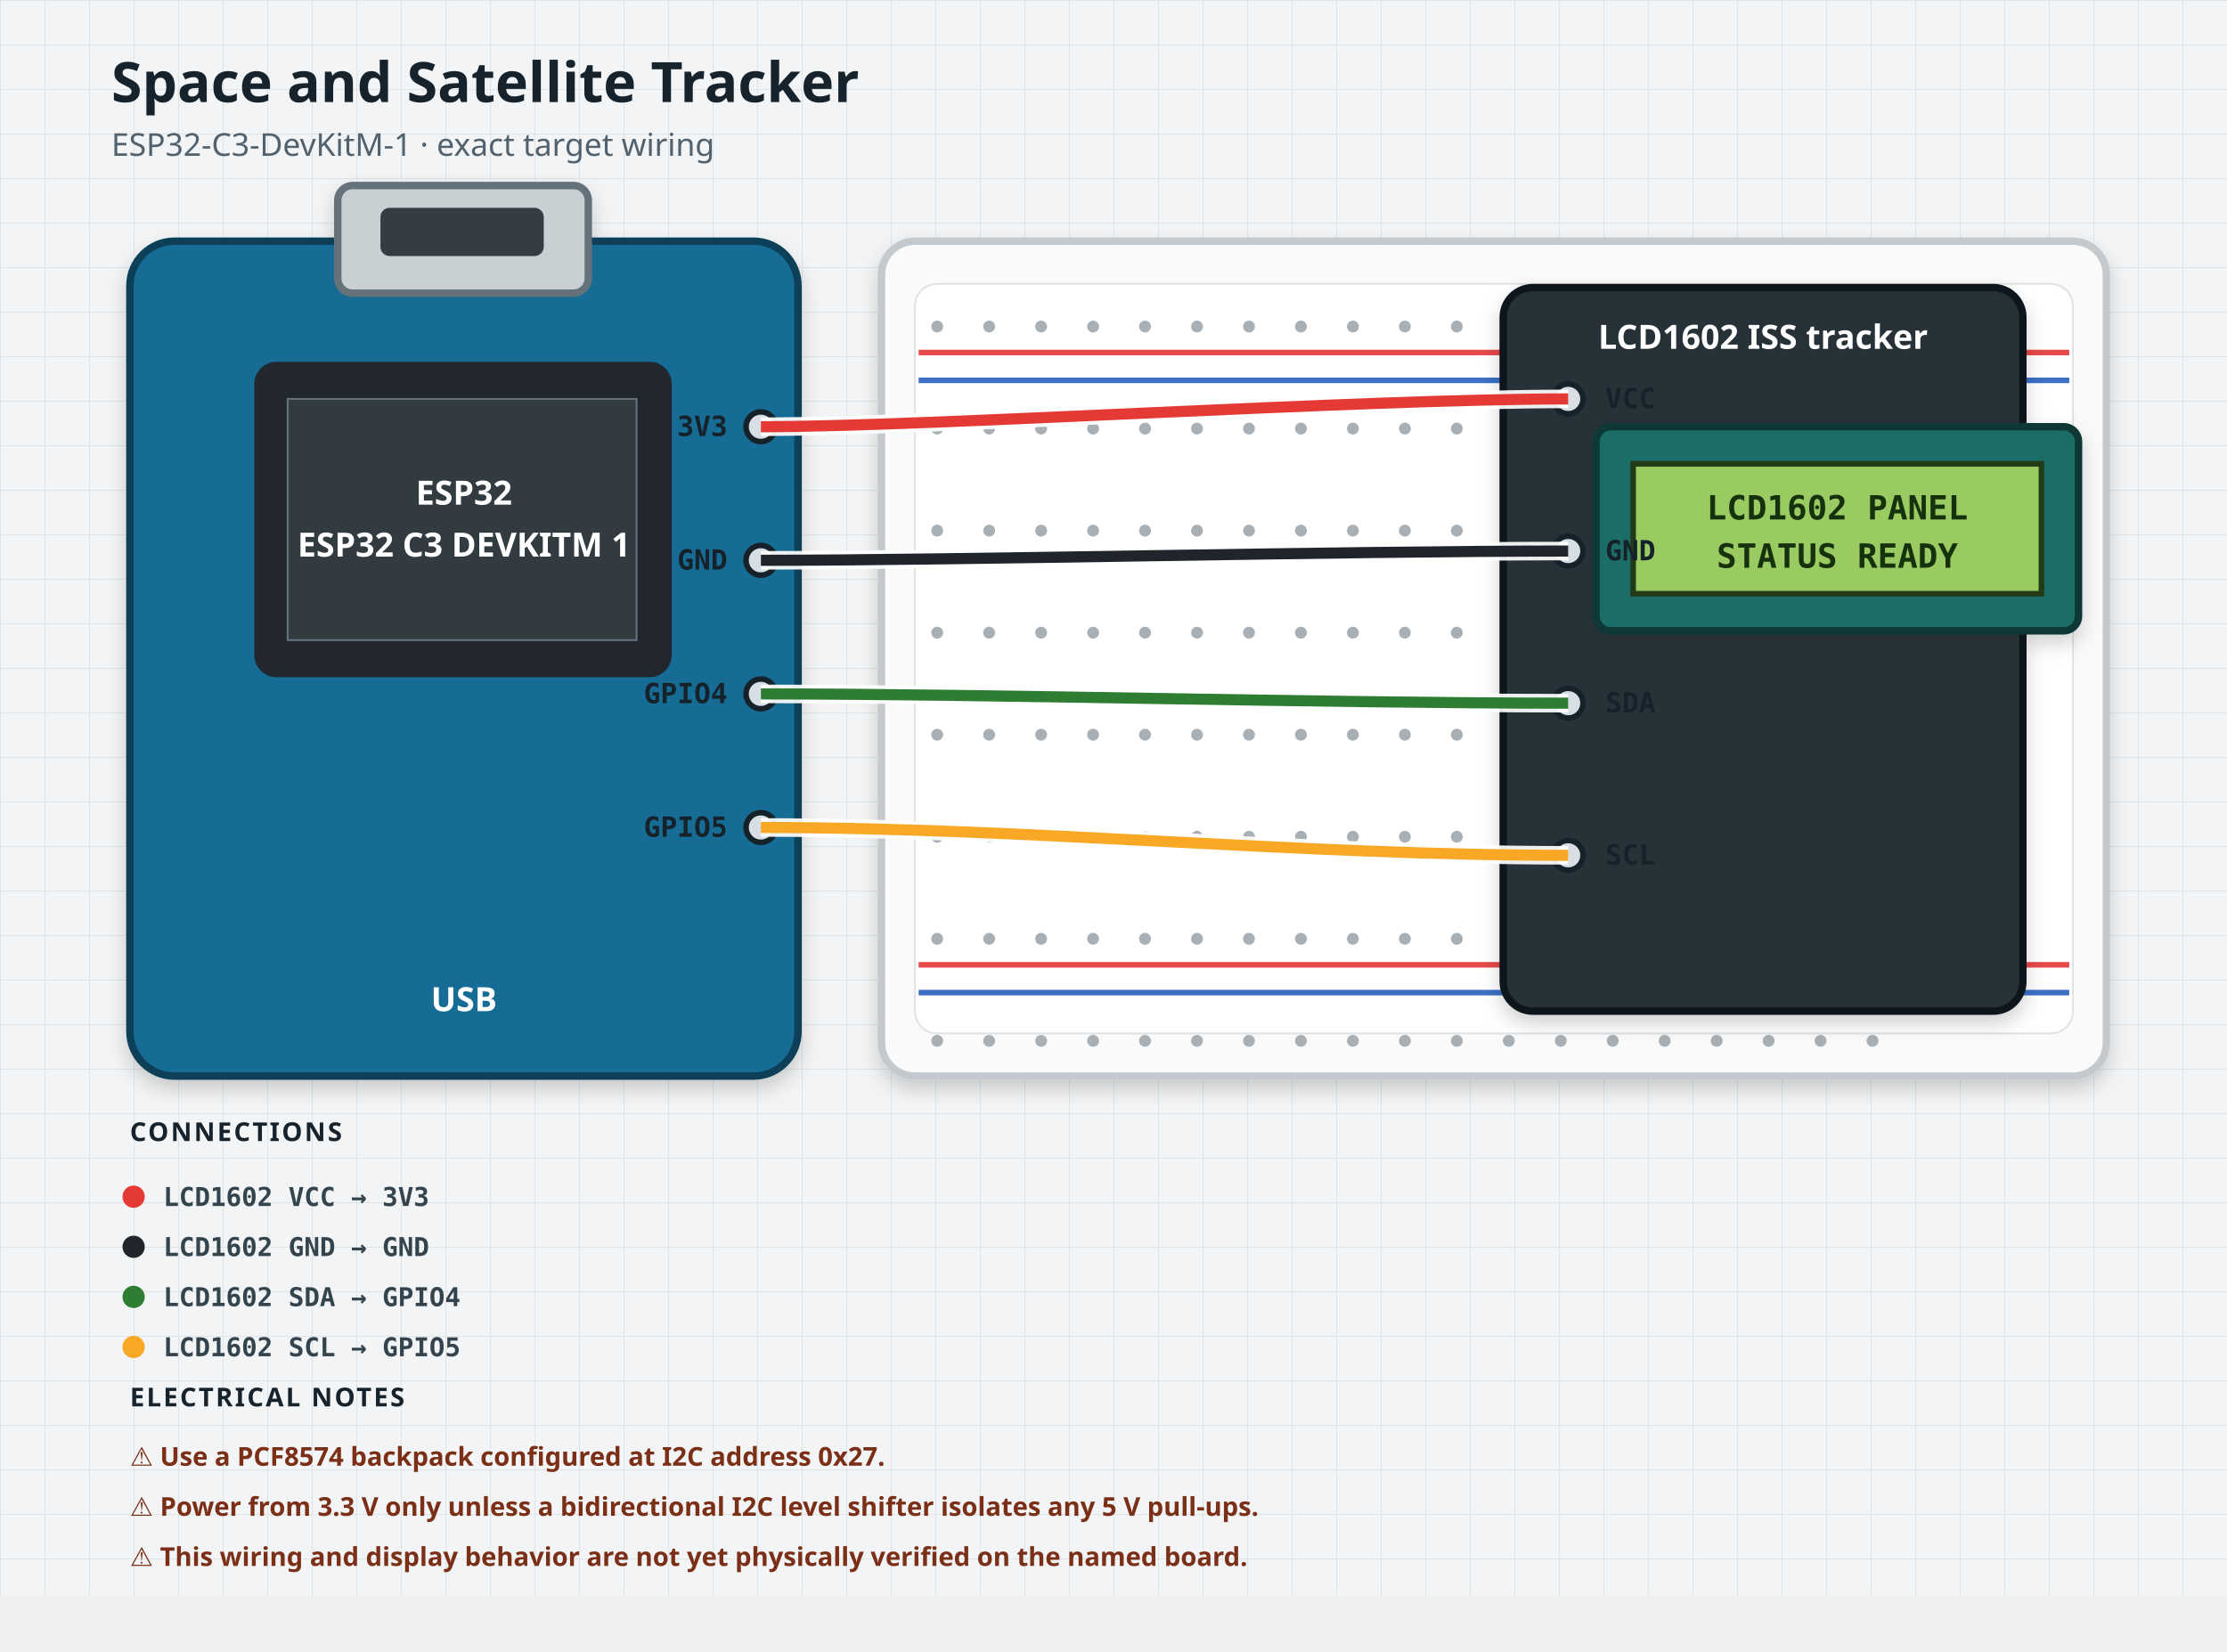
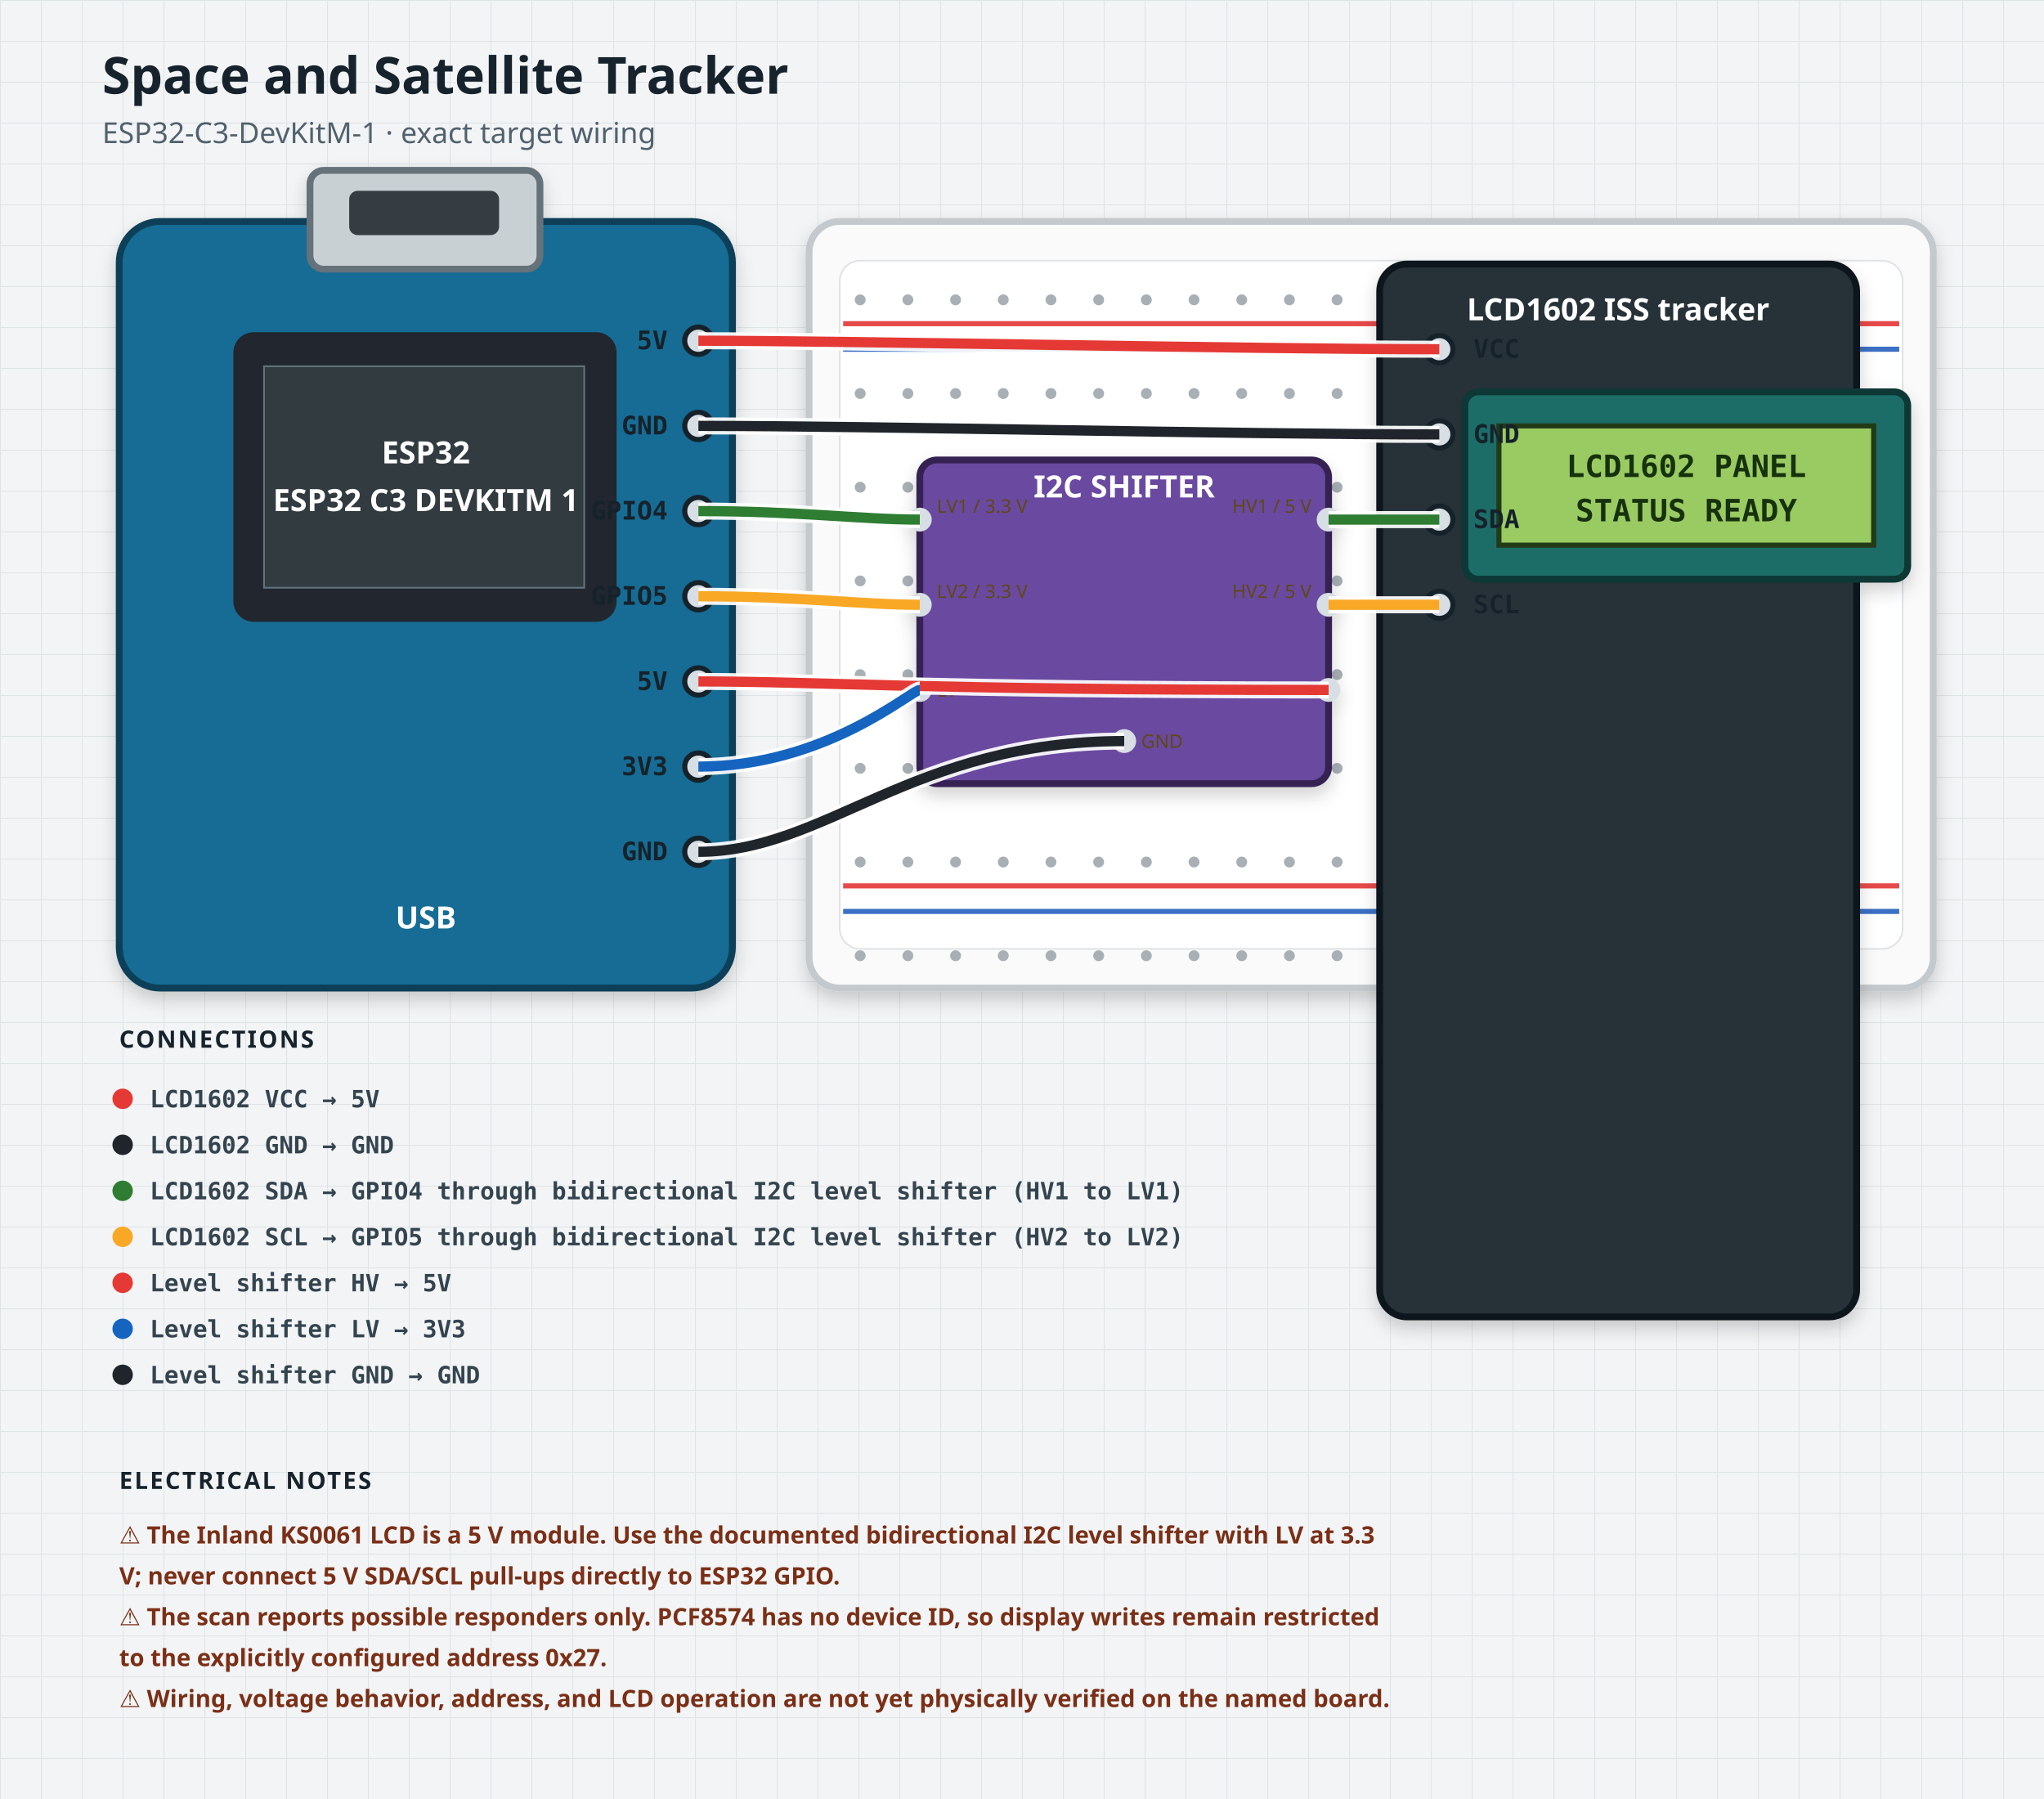
- <svg xmlns="http://www.w3.org/2000/svg" viewBox="0 0 1200 890" role="img" aria-labelledby="title desc">
+ <svg xmlns="http://www.w3.org/2000/svg" viewBox="0 0 1200 1056" role="img" aria-labelledby="title desc">
  <style>.heading{font:700 30px system-ui;fill:#17232c}.sub{font:500 17px system-ui;fill:#51616d}.board{font:700 18px system-ui;fill:white}.pin{font:700 15px ui-monospace,monospace;fill:#17232c}.section{font:700 14px system-ui;fill:#17232c;letter-spacing:.08em}.connection{font:600 14px ui-monospace,monospace;fill:#34444f}.warning{font:650 14px system-ui;fill:#7a2f16}.resistor{font:700 12px ui-monospace,monospace;fill:#5d4a18}.tiny{font:11px system-ui;fill:#5d4a18}</style>
  <defs>
    <pattern id="grid" width="24" height="24" patternUnits="userSpaceOnUse">
      <path d="M24 0H0V24" fill="none" stroke="#dfe4e7" stroke-width="1" />
    </pattern>
    <filter id="shadow">
      <feDropShadow dx="0" dy="5" stdDeviation="5" flood-opacity=".18" />
    </filter>
  </defs>
-   <rect width="1200" height="860" fill="#f2f4f5" />
-   <rect width="1200" height="860" fill="url(#grid)" />
+   <rect width="1200" height="1056" fill="#f2f4f5" />
+   <rect width="1200" height="1056" fill="url(#grid)" />
  <text x="60" y="55" class="heading">Space and Satellite Tracker</text>
  <text x="60" y="84" class="sub">ESP32-C3-DevKitM-1 · exact target wiring</text>
  <g filter="url(#shadow)">
    <rect x="70" y="130" width="360" height="450" rx="24" fill="#146c94" stroke="#0b3f59" stroke-width="4" />
    <rect x="182" y="100" width="135" height="58" rx="8" fill="#c9d0d4" stroke="#65727a" stroke-width="4" />
    <rect x="205" y="112" width="88" height="26" rx="5" fill="#343c42" />
    <rect x="137" y="195" width="225" height="170" rx="12" fill="#20282e" />
    <path d="M155 215h188v130H155z" fill="#303a41" stroke="#64727b" />
    <text x="250" y="272" text-anchor="middle" class="board">ESP32</text>
    <text x="250" y="300" text-anchor="middle" class="board">ESP32 C3 DEVKITM 1</text>
    <text x="250" y="545" text-anchor="middle" class="board">USB</text>
-     <circle cx="410" cy="230" r="8" fill="#d7dee4" stroke="#17232c" stroke-width="3" />
-     <text x="392" y="235" text-anchor="end" class="pin">3V3</text>
-     <circle cx="410" cy="302" r="8" fill="#d7dee4" stroke="#17232c" stroke-width="3" />
-     <text x="392" y="307" text-anchor="end" class="pin">GND</text>
-     <circle cx="410" cy="374" r="8" fill="#d7dee4" stroke="#17232c" stroke-width="3" />
-     <text x="392" y="379" text-anchor="end" class="pin">GPIO4</text>
-     <circle cx="410" cy="446" r="8" fill="#d7dee4" stroke="#17232c" stroke-width="3" />
-     <text x="392" y="451" text-anchor="end" class="pin">GPIO5</text>
+     <circle cx="410" cy="200" r="8" fill="#d7dee4" stroke="#17232c" stroke-width="3" />
+     <text x="392" y="205" text-anchor="end" class="pin">5V</text>
+     <circle cx="410" cy="250" r="8" fill="#d7dee4" stroke="#17232c" stroke-width="3" />
+     <text x="392" y="255" text-anchor="end" class="pin">GND</text>
+     <circle cx="410" cy="300" r="8" fill="#d7dee4" stroke="#17232c" stroke-width="3" />
+     <text x="392" y="305" text-anchor="end" class="pin">GPIO4</text>
+     <circle cx="410" cy="350" r="8" fill="#d7dee4" stroke="#17232c" stroke-width="3" />
+     <text x="392" y="355" text-anchor="end" class="pin">GPIO5</text>
+     <circle cx="410" cy="400" r="8" fill="#d7dee4" stroke="#17232c" stroke-width="3" />
+     <text x="392" y="405" text-anchor="end" class="pin">5V</text>
+     <circle cx="410" cy="450" r="8" fill="#d7dee4" stroke="#17232c" stroke-width="3" />
+     <text x="392" y="455" text-anchor="end" class="pin">3V3</text>
+     <circle cx="410" cy="500" r="8" fill="#d7dee4" stroke="#17232c" stroke-width="3" />
+     <text x="392" y="505" text-anchor="end" class="pin">GND</text>
  </g>
  <g filter="url(#shadow)">
    <rect x="475" y="130" width="660" height="450" rx="18" fill="#fafafa" stroke="#c3c9cd" stroke-width="4" />
    <rect x="493" y="153" width="624" height="404" rx="12" fill="#fff" stroke="#e0e3e5" />
    <circle cx="505" cy="176" r="3.2" fill="#a8b0b5" />
    <circle cx="533" cy="176" r="3.2" fill="#a8b0b5" />
    <circle cx="561" cy="176" r="3.2" fill="#a8b0b5" />
    <circle cx="589" cy="176" r="3.2" fill="#a8b0b5" />
    <circle cx="617" cy="176" r="3.2" fill="#a8b0b5" />
    <circle cx="645" cy="176" r="3.2" fill="#a8b0b5" />
    <circle cx="673" cy="176" r="3.2" fill="#a8b0b5" />
    <circle cx="701" cy="176" r="3.2" fill="#a8b0b5" />
    <circle cx="729" cy="176" r="3.2" fill="#a8b0b5" />
    <circle cx="757" cy="176" r="3.2" fill="#a8b0b5" />
    <circle cx="785" cy="176" r="3.2" fill="#a8b0b5" />
    <circle cx="813" cy="176" r="3.2" fill="#a8b0b5" />
    <circle cx="841" cy="176" r="3.2" fill="#a8b0b5" />
    <circle cx="869" cy="176" r="3.2" fill="#a8b0b5" />
    <circle cx="897" cy="176" r="3.2" fill="#a8b0b5" />
    <circle cx="925" cy="176" r="3.2" fill="#a8b0b5" />
    <circle cx="953" cy="176" r="3.2" fill="#a8b0b5" />
    <circle cx="981" cy="176" r="3.2" fill="#a8b0b5" />
    <circle cx="1009" cy="176" r="3.2" fill="#a8b0b5" />
    <circle cx="505" cy="231" r="3.2" fill="#a8b0b5" />
    <circle cx="533" cy="231" r="3.2" fill="#a8b0b5" />
    <circle cx="561" cy="231" r="3.2" fill="#a8b0b5" />
    <circle cx="589" cy="231" r="3.2" fill="#a8b0b5" />
    <circle cx="617" cy="231" r="3.2" fill="#a8b0b5" />
    <circle cx="645" cy="231" r="3.2" fill="#a8b0b5" />
    <circle cx="673" cy="231" r="3.2" fill="#a8b0b5" />
    <circle cx="701" cy="231" r="3.2" fill="#a8b0b5" />
    <circle cx="729" cy="231" r="3.2" fill="#a8b0b5" />
    <circle cx="757" cy="231" r="3.2" fill="#a8b0b5" />
    <circle cx="785" cy="231" r="3.2" fill="#a8b0b5" />
    <circle cx="813" cy="231" r="3.2" fill="#a8b0b5" />
    <circle cx="841" cy="231" r="3.2" fill="#a8b0b5" />
    <circle cx="869" cy="231" r="3.2" fill="#a8b0b5" />
    <circle cx="897" cy="231" r="3.2" fill="#a8b0b5" />
    <circle cx="925" cy="231" r="3.2" fill="#a8b0b5" />
    <circle cx="953" cy="231" r="3.2" fill="#a8b0b5" />
    <circle cx="981" cy="231" r="3.2" fill="#a8b0b5" />
    <circle cx="1009" cy="231" r="3.2" fill="#a8b0b5" />
    <circle cx="505" cy="286" r="3.2" fill="#a8b0b5" />
    <circle cx="533" cy="286" r="3.2" fill="#a8b0b5" />
    <circle cx="561" cy="286" r="3.2" fill="#a8b0b5" />
    <circle cx="589" cy="286" r="3.2" fill="#a8b0b5" />
    <circle cx="617" cy="286" r="3.2" fill="#a8b0b5" />
    <circle cx="645" cy="286" r="3.2" fill="#a8b0b5" />
    <circle cx="673" cy="286" r="3.2" fill="#a8b0b5" />
    <circle cx="701" cy="286" r="3.2" fill="#a8b0b5" />
    <circle cx="729" cy="286" r="3.2" fill="#a8b0b5" />
    <circle cx="757" cy="286" r="3.2" fill="#a8b0b5" />
    <circle cx="785" cy="286" r="3.2" fill="#a8b0b5" />
    <circle cx="813" cy="286" r="3.2" fill="#a8b0b5" />
    <circle cx="841" cy="286" r="3.2" fill="#a8b0b5" />
    <circle cx="869" cy="286" r="3.2" fill="#a8b0b5" />
    <circle cx="897" cy="286" r="3.2" fill="#a8b0b5" />
    <circle cx="925" cy="286" r="3.2" fill="#a8b0b5" />
    <circle cx="953" cy="286" r="3.2" fill="#a8b0b5" />
    <circle cx="981" cy="286" r="3.2" fill="#a8b0b5" />
    <circle cx="1009" cy="286" r="3.2" fill="#a8b0b5" />
    <circle cx="505" cy="341" r="3.2" fill="#a8b0b5" />
    <circle cx="533" cy="341" r="3.2" fill="#a8b0b5" />
    <circle cx="561" cy="341" r="3.2" fill="#a8b0b5" />
    <circle cx="589" cy="341" r="3.2" fill="#a8b0b5" />
    <circle cx="617" cy="341" r="3.2" fill="#a8b0b5" />
    <circle cx="645" cy="341" r="3.2" fill="#a8b0b5" />
    <circle cx="673" cy="341" r="3.2" fill="#a8b0b5" />
    <circle cx="701" cy="341" r="3.2" fill="#a8b0b5" />
    <circle cx="729" cy="341" r="3.2" fill="#a8b0b5" />
    <circle cx="757" cy="341" r="3.2" fill="#a8b0b5" />
    <circle cx="785" cy="341" r="3.2" fill="#a8b0b5" />
    <circle cx="813" cy="341" r="3.2" fill="#a8b0b5" />
    <circle cx="841" cy="341" r="3.2" fill="#a8b0b5" />
    <circle cx="869" cy="341" r="3.2" fill="#a8b0b5" />
    <circle cx="897" cy="341" r="3.2" fill="#a8b0b5" />
    <circle cx="925" cy="341" r="3.2" fill="#a8b0b5" />
    <circle cx="953" cy="341" r="3.2" fill="#a8b0b5" />
    <circle cx="981" cy="341" r="3.2" fill="#a8b0b5" />
    <circle cx="1009" cy="341" r="3.2" fill="#a8b0b5" />
    <circle cx="505" cy="396" r="3.2" fill="#a8b0b5" />
    <circle cx="533" cy="396" r="3.2" fill="#a8b0b5" />
    <circle cx="561" cy="396" r="3.2" fill="#a8b0b5" />
    <circle cx="589" cy="396" r="3.2" fill="#a8b0b5" />
    <circle cx="617" cy="396" r="3.2" fill="#a8b0b5" />
    <circle cx="645" cy="396" r="3.2" fill="#a8b0b5" />
    <circle cx="673" cy="396" r="3.2" fill="#a8b0b5" />
    <circle cx="701" cy="396" r="3.2" fill="#a8b0b5" />
    <circle cx="729" cy="396" r="3.2" fill="#a8b0b5" />
    <circle cx="757" cy="396" r="3.2" fill="#a8b0b5" />
    <circle cx="785" cy="396" r="3.2" fill="#a8b0b5" />
    <circle cx="813" cy="396" r="3.2" fill="#a8b0b5" />
    <circle cx="841" cy="396" r="3.2" fill="#a8b0b5" />
    <circle cx="869" cy="396" r="3.2" fill="#a8b0b5" />
    <circle cx="897" cy="396" r="3.2" fill="#a8b0b5" />
    <circle cx="925" cy="396" r="3.2" fill="#a8b0b5" />
    <circle cx="953" cy="396" r="3.2" fill="#a8b0b5" />
    <circle cx="981" cy="396" r="3.2" fill="#a8b0b5" />
    <circle cx="1009" cy="396" r="3.2" fill="#a8b0b5" />
    <circle cx="505" cy="451" r="3.2" fill="#a8b0b5" />
    <circle cx="533" cy="451" r="3.2" fill="#a8b0b5" />
    <circle cx="561" cy="451" r="3.2" fill="#a8b0b5" />
    <circle cx="589" cy="451" r="3.2" fill="#a8b0b5" />
    <circle cx="617" cy="451" r="3.2" fill="#a8b0b5" />
    <circle cx="645" cy="451" r="3.2" fill="#a8b0b5" />
    <circle cx="673" cy="451" r="3.2" fill="#a8b0b5" />
    <circle cx="701" cy="451" r="3.2" fill="#a8b0b5" />
    <circle cx="729" cy="451" r="3.2" fill="#a8b0b5" />
    <circle cx="757" cy="451" r="3.2" fill="#a8b0b5" />
    <circle cx="785" cy="451" r="3.2" fill="#a8b0b5" />
    <circle cx="813" cy="451" r="3.2" fill="#a8b0b5" />
    <circle cx="841" cy="451" r="3.2" fill="#a8b0b5" />
    <circle cx="869" cy="451" r="3.2" fill="#a8b0b5" />
    <circle cx="897" cy="451" r="3.2" fill="#a8b0b5" />
    <circle cx="925" cy="451" r="3.2" fill="#a8b0b5" />
    <circle cx="953" cy="451" r="3.2" fill="#a8b0b5" />
    <circle cx="981" cy="451" r="3.2" fill="#a8b0b5" />
    <circle cx="1009" cy="451" r="3.2" fill="#a8b0b5" />
    <circle cx="505" cy="506" r="3.2" fill="#a8b0b5" />
    <circle cx="533" cy="506" r="3.2" fill="#a8b0b5" />
    <circle cx="561" cy="506" r="3.2" fill="#a8b0b5" />
    <circle cx="589" cy="506" r="3.2" fill="#a8b0b5" />
    <circle cx="617" cy="506" r="3.2" fill="#a8b0b5" />
    <circle cx="645" cy="506" r="3.2" fill="#a8b0b5" />
    <circle cx="673" cy="506" r="3.2" fill="#a8b0b5" />
    <circle cx="701" cy="506" r="3.2" fill="#a8b0b5" />
    <circle cx="729" cy="506" r="3.2" fill="#a8b0b5" />
    <circle cx="757" cy="506" r="3.2" fill="#a8b0b5" />
    <circle cx="785" cy="506" r="3.2" fill="#a8b0b5" />
    <circle cx="813" cy="506" r="3.2" fill="#a8b0b5" />
    <circle cx="841" cy="506" r="3.2" fill="#a8b0b5" />
    <circle cx="869" cy="506" r="3.2" fill="#a8b0b5" />
    <circle cx="897" cy="506" r="3.2" fill="#a8b0b5" />
    <circle cx="925" cy="506" r="3.2" fill="#a8b0b5" />
    <circle cx="953" cy="506" r="3.2" fill="#a8b0b5" />
    <circle cx="981" cy="506" r="3.2" fill="#a8b0b5" />
    <circle cx="1009" cy="506" r="3.2" fill="#a8b0b5" />
    <circle cx="505" cy="561" r="3.2" fill="#a8b0b5" />
    <circle cx="533" cy="561" r="3.2" fill="#a8b0b5" />
    <circle cx="561" cy="561" r="3.2" fill="#a8b0b5" />
    <circle cx="589" cy="561" r="3.2" fill="#a8b0b5" />
    <circle cx="617" cy="561" r="3.2" fill="#a8b0b5" />
    <circle cx="645" cy="561" r="3.2" fill="#a8b0b5" />
    <circle cx="673" cy="561" r="3.2" fill="#a8b0b5" />
    <circle cx="701" cy="561" r="3.2" fill="#a8b0b5" />
    <circle cx="729" cy="561" r="3.2" fill="#a8b0b5" />
    <circle cx="757" cy="561" r="3.2" fill="#a8b0b5" />
    <circle cx="785" cy="561" r="3.2" fill="#a8b0b5" />
    <circle cx="813" cy="561" r="3.2" fill="#a8b0b5" />
    <circle cx="841" cy="561" r="3.2" fill="#a8b0b5" />
    <circle cx="869" cy="561" r="3.2" fill="#a8b0b5" />
    <circle cx="897" cy="561" r="3.2" fill="#a8b0b5" />
    <circle cx="925" cy="561" r="3.2" fill="#a8b0b5" />
    <circle cx="953" cy="561" r="3.2" fill="#a8b0b5" />
    <circle cx="981" cy="561" r="3.2" fill="#a8b0b5" />
    <circle cx="1009" cy="561" r="3.2" fill="#a8b0b5" />
    <path d="M495 190h620M495 520h620" stroke="#e64a4a" stroke-width="3" />
    <path d="M495 205h620M495 535h620" stroke="#3b70c4" stroke-width="3" />
  </g>
  <g filter="url(#shadow)">
-     <rect x="810" y="155" width="280" height="390" rx="16" fill="#263238" stroke="#11181c" stroke-width="4" />
+     <rect x="540" y="270" width="240" height="190" rx="10" fill="#6b4aa0" stroke="#362052" stroke-width="4" />
+     <text x="660" y="292" text-anchor="middle" class="board">I2C SHIFTER</text>
+     <circle cx="540" cy="305" r="7" fill="#d7dee4" />
+     <text x="550" y="301" class="tiny">LV1 / 3.3 V</text>
+     <circle cx="780" cy="305" r="7" fill="#d7dee4" />
+     <text x="770" y="301" text-anchor="end" class="tiny">HV1 / 5 V</text>
+     <circle cx="540" cy="355" r="7" fill="#d7dee4" />
+     <text x="550" y="351" class="tiny">LV2 / 3.3 V</text>
+     <circle cx="780" cy="355" r="7" fill="#d7dee4" />
+     <text x="770" y="351" text-anchor="end" class="tiny">HV2 / 5 V</text>
+     <circle cx="540" cy="405" r="7" fill="#d7dee4" />
+     <text x="550" y="409" class="tiny">LV</text>
+     <circle cx="780" cy="405" r="7" fill="#d7dee4" />
+     <text x="770" y="409" text-anchor="end" class="tiny">HV</text>
+     <circle cx="660" cy="435" r="7" fill="#d7dee4" />
+     <text x="670" y="439" class="tiny">GND</text>
+   </g>
+   <g filter="url(#shadow)">
+     <rect x="810" y="155" width="280" height="618" rx="16" fill="#263238" stroke="#11181c" stroke-width="4" />
    <text x="950" y="188" text-anchor="middle" class="board">LCD1602 ISS tracker</text>
    <g>
      <rect x="860" y="230" width="260" height="110" rx="8" fill="#1c6d67" stroke="#0c3734" stroke-width="4" />
      <rect x="880" y="250" width="220" height="70" fill="#9acb63" stroke="#233b19" stroke-width="3" />
      <text x="990" y="280" text-anchor="middle" style="font:700 18px ui-monospace,monospace;fill:#193111">LCD1602 PANEL</text>
      <text x="990" y="306" text-anchor="middle" style="font:700 18px ui-monospace,monospace;fill:#193111">STATUS READY</text>
    </g>
-     <circle cx="845" cy="215" r="8" fill="#d7dee4" stroke="#17232c" stroke-width="3" />
-     <text x="865" y="220" class="pin">VCC</text>
-     <circle cx="845" cy="297" r="8" fill="#d7dee4" stroke="#17232c" stroke-width="3" />
-     <text x="865" y="302" class="pin">GND</text>
-     <circle cx="845" cy="379" r="8" fill="#d7dee4" stroke="#17232c" stroke-width="3" />
-     <text x="865" y="384" class="pin">SDA</text>
-     <circle cx="845" cy="461" r="8" fill="#d7dee4" stroke="#17232c" stroke-width="3" />
-     <text x="865" y="466" class="pin">SCL</text>
-   </g>
-   <path d="M410 230 C 500 230, 735 215, 845 215" fill="none" stroke="#fff" stroke-width="10" opacity=".92" />
-   <path d="M410 230 C 500 230, 735 215, 845 215" fill="none" stroke="#e53935" stroke-width="6" />
-   <path d="M410 302 C 518 302, 723 297, 845 297" fill="none" stroke="#fff" stroke-width="10" opacity=".92" />
-   <path d="M410 302 C 518 302, 723 297, 845 297" fill="none" stroke="#20252b" stroke-width="6" />
-   <path d="M410 374 C 536 374, 711 379, 845 379" fill="none" stroke="#fff" stroke-width="10" opacity=".92" />
-   <path d="M410 374 C 536 374, 711 379, 845 379" fill="none" stroke="#2e7d32" stroke-width="6" />
-   <path d="M410 446 C 554 446, 699 461, 845 461" fill="none" stroke="#fff" stroke-width="10" opacity=".92" />
-   <path d="M410 446 C 554 446, 699 461, 845 461" fill="none" stroke="#f9a825" stroke-width="6" />
+     <circle cx="845" cy="205" r="8" fill="#d7dee4" stroke="#17232c" stroke-width="3" />
+     <text x="865" y="210" class="pin">VCC</text>
+     <circle cx="845" cy="255" r="8" fill="#d7dee4" stroke="#17232c" stroke-width="3" />
+     <text x="865" y="260" class="pin">GND</text>
+     <circle cx="845" cy="305" r="8" fill="#d7dee4" stroke="#17232c" stroke-width="3" />
+     <text x="865" y="310" class="pin">SDA</text>
+     <circle cx="845" cy="355" r="8" fill="#d7dee4" stroke="#17232c" stroke-width="3" />
+     <text x="865" y="360" class="pin">SCL</text>
+   </g>
+   <path d="M410 200 C 500 200, 735 205, 845 205" fill="none" stroke="#fff" stroke-width="10" opacity=".92" />
+   <path d="M410 200 C 500 200, 735 205, 845 205" fill="none" stroke="#e53935" stroke-width="6" />
+   <path d="M410 250 C 518 250, 723 255, 845 255" fill="none" stroke="#fff" stroke-width="10" opacity=".92" />
+   <path d="M410 250 C 518 250, 723 255, 845 255" fill="none" stroke="#20252b" stroke-width="6" />
+   <path d="M410 300 C470 300, 505 305, 540 305 M780 305 C805 305, 825 305, 845 305" fill="none" stroke="#fff" stroke-width="10" opacity=".92" />
+   <path d="M410 300 C470 300, 505 305, 540 305 M780 305 C805 305, 825 305, 845 305" fill="none" stroke="#2e7d32" stroke-width="6" />
+   <path d="M410 350 C470 350, 505 355, 540 355 M780 355 C805 355, 825 355, 845 355" fill="none" stroke="#fff" stroke-width="10" opacity=".92" />
+   <path d="M410 350 C470 350, 505 355, 540 355 M780 355 C805 355, 825 355, 845 355" fill="none" stroke="#f9a825" stroke-width="6" />
+   <path d="M410 400 C485 400, 535 405, 780 405" fill="none" stroke="#fff" stroke-width="10" opacity=".92" />
+   <path d="M410 400 C485 400, 535 405, 780 405" fill="none" stroke="#e53935" stroke-width="6" />
+   <path d="M410 450 C485 450, 535 405, 540 405" fill="none" stroke="#fff" stroke-width="10" opacity=".92" />
+   <path d="M410 450 C485 450, 535 405, 540 405" fill="none" stroke="#1565c0" stroke-width="6" />
+   <path d="M410 500 C485 500, 535 435, 660 435" fill="none" stroke="#fff" stroke-width="10" opacity=".92" />
+   <path d="M410 500 C485 500, 535 435, 660 435" fill="none" stroke="#20252b" stroke-width="6" />
  <text x="70" y="615" class="section">CONNECTIONS</text>
  <circle cx="72" cy="645" r="6" fill="#e53935" />
-   <text x="88" y="650" class="connection">LCD1602 VCC → 3V3</text>
+   <text x="88" y="650" class="connection">LCD1602 VCC → 5V</text>
  <circle cx="72" cy="672" r="6" fill="#20252b" />
  <text x="88" y="677" class="connection">LCD1602 GND → GND</text>
  <circle cx="72" cy="699" r="6" fill="#2e7d32" />
-   <text x="88" y="704" class="connection">LCD1602 SDA → GPIO4</text>
+   <text x="88" y="704" class="connection">LCD1602 SDA → GPIO4 through bidirectional I2C level shifter (HV1 to LV1)</text>
  <circle cx="72" cy="726" r="6" fill="#f9a825" />
-   <text x="88" y="731" class="connection">LCD1602 SCL → GPIO5</text>
-   <text x="70" y="758" class="section">ELECTRICAL NOTES</text>
-   <text x="70" y="790" class="warning">⚠ Use a PCF8574 backpack configured at I2C address 0x27.</text>
-   <text x="70" y="817" class="warning">⚠ Power from 3.3 V only unless a bidirectional I2C level shifter isolates any 5 V pull-ups.</text>
-   <text x="70" y="844" class="warning">⚠ This wiring and display behavior are not yet physically verified on the named board.</text>
+   <text x="88" y="731" class="connection">LCD1602 SCL → GPIO5 through bidirectional I2C level shifter (HV2 to LV2)</text>
+   <circle cx="72" cy="753" r="6" fill="#e53935" />
+   <text x="88" y="758" class="connection">Level shifter HV → 5V</text>
+   <circle cx="72" cy="780" r="6" fill="#1565c0" />
+   <text x="88" y="785" class="connection">Level shifter LV → 3V3</text>
+   <circle cx="72" cy="807" r="6" fill="#20252b" />
+   <text x="88" y="812" class="connection">Level shifter GND → GND</text>
+   <text x="70" y="874" class="section">ELECTRICAL NOTES</text>
+   <text x="70" y="906" class="warning" data-full="The Inland KS0061 LCD is a 5 V module. Use the documented bidirectional I2C level shifter with LV at 3.3 V; never connect 5 V SDA/SCL pull-ups directly to ESP32 GPIO.">⚠ The Inland KS0061 LCD is a 5 V module. Use the documented bidirectional I2C level shifter with LV at 3.3</text>
+   <text x="70" y="930" class="warning" data-full="">  V; never connect 5 V SDA/SCL pull-ups directly to ESP32 GPIO.</text>
+   <text x="70" y="954" class="warning" data-full="The scan reports possible responders only. PCF8574 has no device ID, so display writes remain restricted to the explicitly configured address 0x27.">⚠ The scan reports possible responders only. PCF8574 has no device ID, so display writes remain restricted</text>
+   <text x="70" y="978" class="warning" data-full="">  to the explicitly configured address 0x27.</text>
+   <text x="70" y="1002" class="warning" data-full="Wiring, voltage behavior, address, and LCD operation are not yet physically verified on the named board.">⚠ Wiring, voltage behavior, address, and LCD operation are not yet physically verified on the named board.</text>
</svg>
